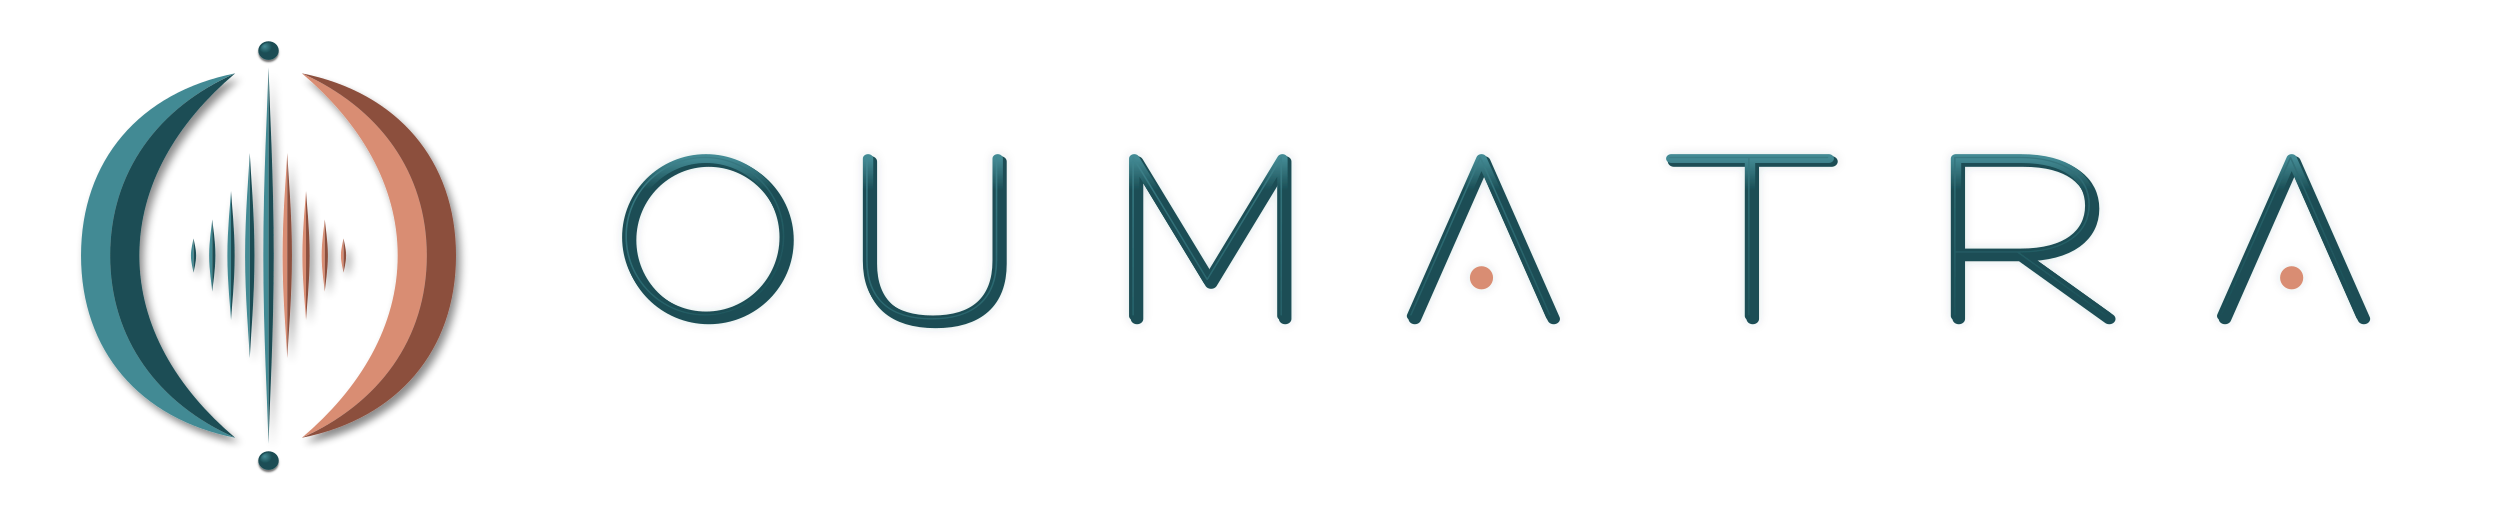
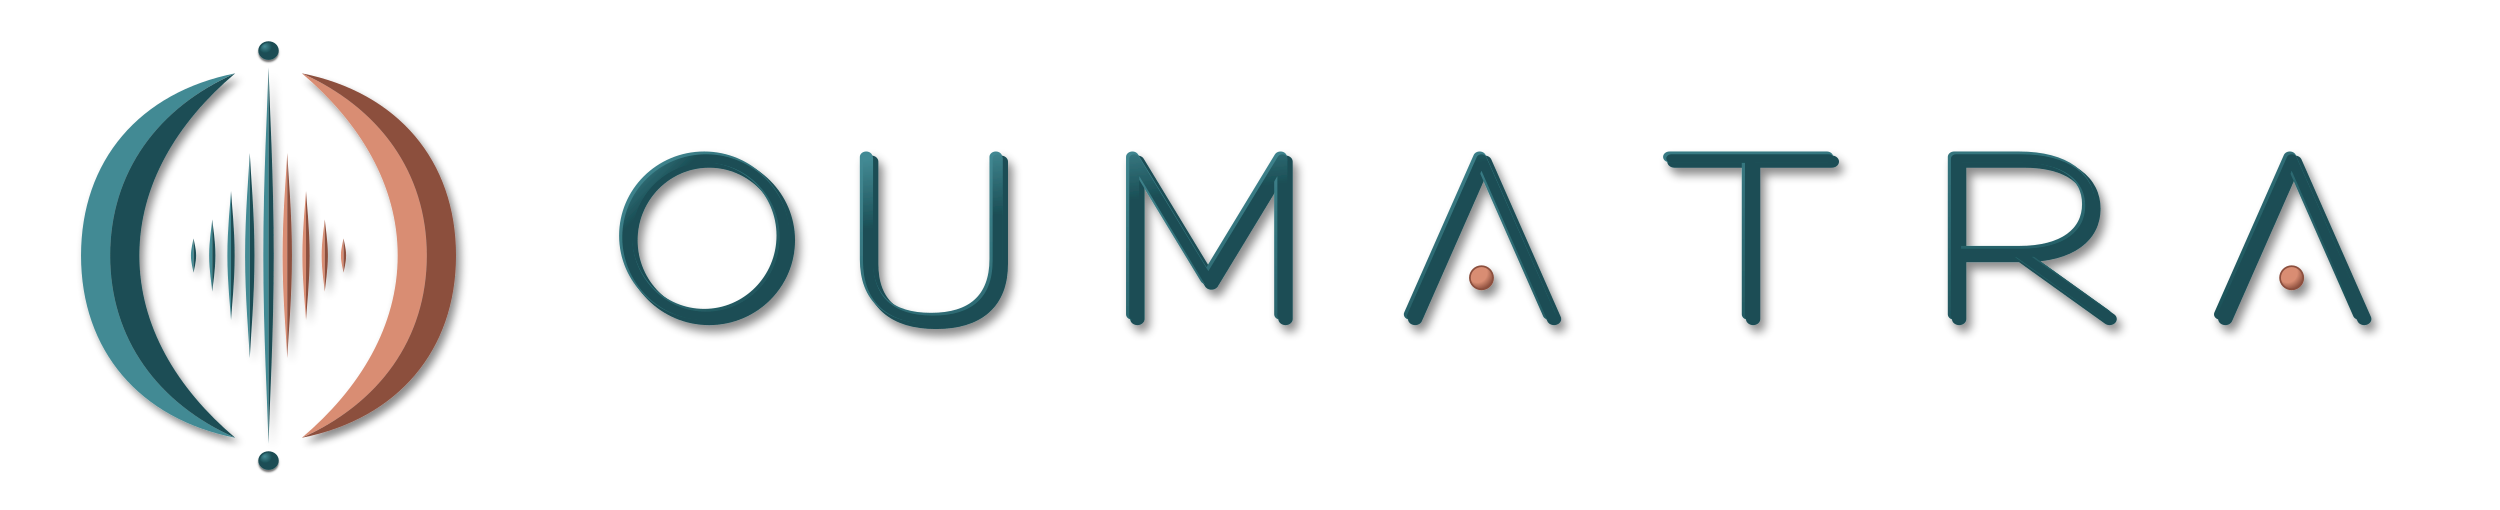
<svg xmlns="http://www.w3.org/2000/svg" viewBox="0 0 1080 220" role="img" aria-labelledby="title">
  <defs>
-     <linearGradient id="word-face" x1="0" y1="0" x2="0" y2="1">
+     <linearGradient id="word-face" x1="0" y1="0" x2="1" y2="1">
      <stop stop-color="#438A94" />
-       <stop offset=".2" stop-color="#1A4D54" />
-       <stop offset=".72" stop-color="#1A4D54" />
+       <stop offset=".22" stop-color="#1A4D54" />
+       <stop offset=".7" stop-color="#1A4D54" />
      <stop offset="1" stop-color="#1A4D54" />
    </linearGradient>
    <linearGradient id="word-highlight" x1="0" y1="0" x2="1" y2="1">
      <stop stop-color="#438A94" />
      <stop offset="1" stop-color="#1A4D54" />
    </linearGradient>
    <linearGradient id="word-shadow" x1="0" y1="0" x2="1" y2="1">
      <stop stop-color="#1A4D54" />
      <stop offset="1" stop-color="#1A4D54" />
    </linearGradient>
    <filter id="raised" x="-30%" y="-30%" width="170%" height="180%">
      <feDropShadow dx="2" dy="3" stdDeviation="2" flood-color="#000000" flood-opacity=".46" />
    </filter>
-     <filter id="word-depth" x="-8%" y="-20%" width="116%" height="150%">
-       <feGaussianBlur in="SourceAlpha" stdDeviation="2" result="glowAlpha" />
-       <feFlood flood-color="#1A4D54" flood-opacity=".14" />
-       <feComposite in2="glowAlpha" operator="in" result="glow" />
-       <feDropShadow dx="1.6" dy="2.4" stdDeviation="1.1" flood-color="#061C22" flood-opacity=".38" />
-       <feMerge>
-         <feMergeNode in="glow" />
-         <feMergeNode in="SourceGraphic" />
-       </feMerge>
+     <filter id="word-depth" x="-10%" y="-25%" width="125%" height="165%">
+       <feDropShadow dx="2" dy="3" stdDeviation="2" flood-color="#000000" flood-opacity=".46" />
    </filter>
    <filter id="dot-inset" x="-80%" y="-80%" width="260%" height="260%">
      <feDropShadow dx="0" dy="1.2" stdDeviation=".65" flood-color="#000000" flood-opacity=".55" />
    </filter>
    <radialGradient id="dot-face" cx="34%" cy="30%" r="72%" fx="30%" fy="26%">
      <stop stop-color="#438A94" />
      <stop offset=".52" stop-color="#1A4D54" />
      <stop offset="1" stop-color="#1A4D54" />
+     </radialGradient>
+     <radialGradient id="accent-dot-face" cx="34%" cy="30%" r="72%" fx="30%" fy="26%">
+       <stop stop-color="#D98D73" />
+       <stop offset=".58" stop-color="#D98D73" />
+       <stop offset="1" stop-color="#8C4F3E" />
    </radialGradient>
    <symbol id="left-wave-bar" viewBox="0 0 8 100" preserveAspectRatio="none">
      <path d="M4 0C3.2 10 0 29 0 50s3.2 40 4 50Z" fill="#438A94" />
      <path d="M4 0c.8 10 4 29 4 50s-3.2 40-4 50Z" fill="#1A4D54" />
    </symbol>
    <symbol id="right-wave-bar" viewBox="0 0 8 100" preserveAspectRatio="none">
      <path d="M4 0C3.2 10 0 29 0 50s3.2 40 4 50Z" fill="#D98D73" />
      <path d="M4 0c.8 10 4 29 4 50s-3.2 40-4 50Z" fill="#8C4F3E" />
    </symbol>
  </defs>
  <g transform="translate(8 12) scale(.9 .82)">
    <g filter="url(#raised)">
      <path d="M104 24C58 34 30 70 30 120C30 170 58 206 104 216C67 198 44 164 44 120C44 76 67 42 104 24Z" fill="#438A94" />
      <path d="M104 24C67 42 44 76 44 120C44 164 67 198 104 216C76 190 58 157 58 120C58 83 76 50 104 24Z" fill="#1A4D54" />
      <path d="M136 24C164 50 182 83 182 120C182 157 164 190 136 216C173 198 196 164 196 120C196 76 173 42 136 24Z" fill="#D98D73" />
      <path d="M136 24C173 42 196 76 196 120C196 164 173 198 136 216C182 206 210 170 210 120C210 70 182 34 136 24Z" fill="#8C4F3E" />
      <use href="#left-wave-bar" x="82.75" y="111" width="2.5" height="18" />
      <use href="#left-wave-bar" x="91.5" y="101" width="3" height="38" />
      <use href="#left-wave-bar" x="100.25" y="86" width="3.5" height="68" />
      <use href="#left-wave-bar" x="108.75" y="66" width="4.5" height="108" />
      <use href="#left-wave-bar" x="117.5" y="21" width="5" height="198" />
      <use href="#right-wave-bar" x="126.75" y="66" width="4.5" height="108" />
      <use href="#right-wave-bar" x="136.25" y="86" width="3.5" height="68" />
      <use href="#right-wave-bar" x="145.5" y="101" width="3" height="38" />
      <use href="#right-wave-bar" x="154.75" y="111" width="2.5" height="18" />
    </g>
    <circle cx="120" cy="12" r="4.5" fill="url(#dot-face)" stroke="#1A4D54" stroke-width=".8" filter="url(#dot-inset)" />
    <circle cx="120" cy="228" r="4.5" fill="url(#dot-face)" stroke="#1A4D54" stroke-width=".8" filter="url(#dot-inset)" />
  </g>
  <g filter="url(#word-depth)">
-     <g transform="translate(270 43) scale(1 .85) translate(1.2 1.5)" fill="none" stroke="url(#word-shadow)" stroke-width="5.4" stroke-linecap="round" stroke-linejoin="round">
+     <g transform="translate(270 43) scale(1 .85) translate(1.35 1.55)" fill="none" stroke="url(#word-shadow)" stroke-width="6.2" stroke-linecap="round" stroke-linejoin="round">
      <ellipse cx="35" cy="70" rx="34" ry="40" />
      <path d="M105 30v52c0 20 10 30 28 30s28-10 28-30V30M220 110V30l32 62 32-62v80M340 110l30-80 30 80M452 30h68m-34 0v80M575 110V30h28c20 0 30 10 30 24s-10 24-30 24h-28m27 0 38 32M690 110l30-80 30 80" />
    </g>
-     <g transform="translate(270 43) scale(1 .85)" fill="none" stroke="url(#word-face)" stroke-width="4.5" stroke-linecap="round" stroke-linejoin="round">
+     <g transform="translate(270 43) scale(1 .85) translate(-.8 -.85)" fill="none" stroke="url(#word-highlight)" stroke-width="5.5" stroke-linecap="round" stroke-linejoin="round">
      <ellipse cx="35" cy="70" rx="34" ry="40" />
      <path d="M105 30v52c0 20 10 30 28 30s28-10 28-30V30M220 110V30l32 62 32-62v80M340 110l30-80 30 80M452 30h68m-34 0v80M575 110V30h28c20 0 30 10 30 24s-10 24-30 24h-28m27 0 38 32M690 110l30-80 30 80" />
    </g>
-     <g transform="translate(270 43) scale(1 .85) translate(-.5 -.55)" fill="none" stroke="url(#word-highlight)" stroke-opacity=".8" stroke-width=".7" stroke-linecap="round" stroke-linejoin="round">
+     <g transform="translate(270 43) scale(1 .85)" fill="none" stroke="url(#word-face)" stroke-width="4.35" stroke-linecap="round" stroke-linejoin="round">
      <ellipse cx="35" cy="70" rx="34" ry="40" />
      <path d="M105 30v52c0 20 10 30 28 30s28-10 28-30V30M220 110V30l32 62 32-62v80M340 110l30-80 30 80M452 30h68m-34 0v80M575 110V30h28c20 0 30 10 30 24s-10 24-30 24h-28m27 0 38 32M690 110l30-80 30 80" />
    </g>
-     <g fill="#D98D73">
+     <g fill="url(#accent-dot-face)" stroke="#8C4F3E" stroke-width=".75">
      <circle cx="640" cy="120" r="5" />
      <circle cx="990" cy="120" r="5" />
    </g>
  </g>
</svg>
